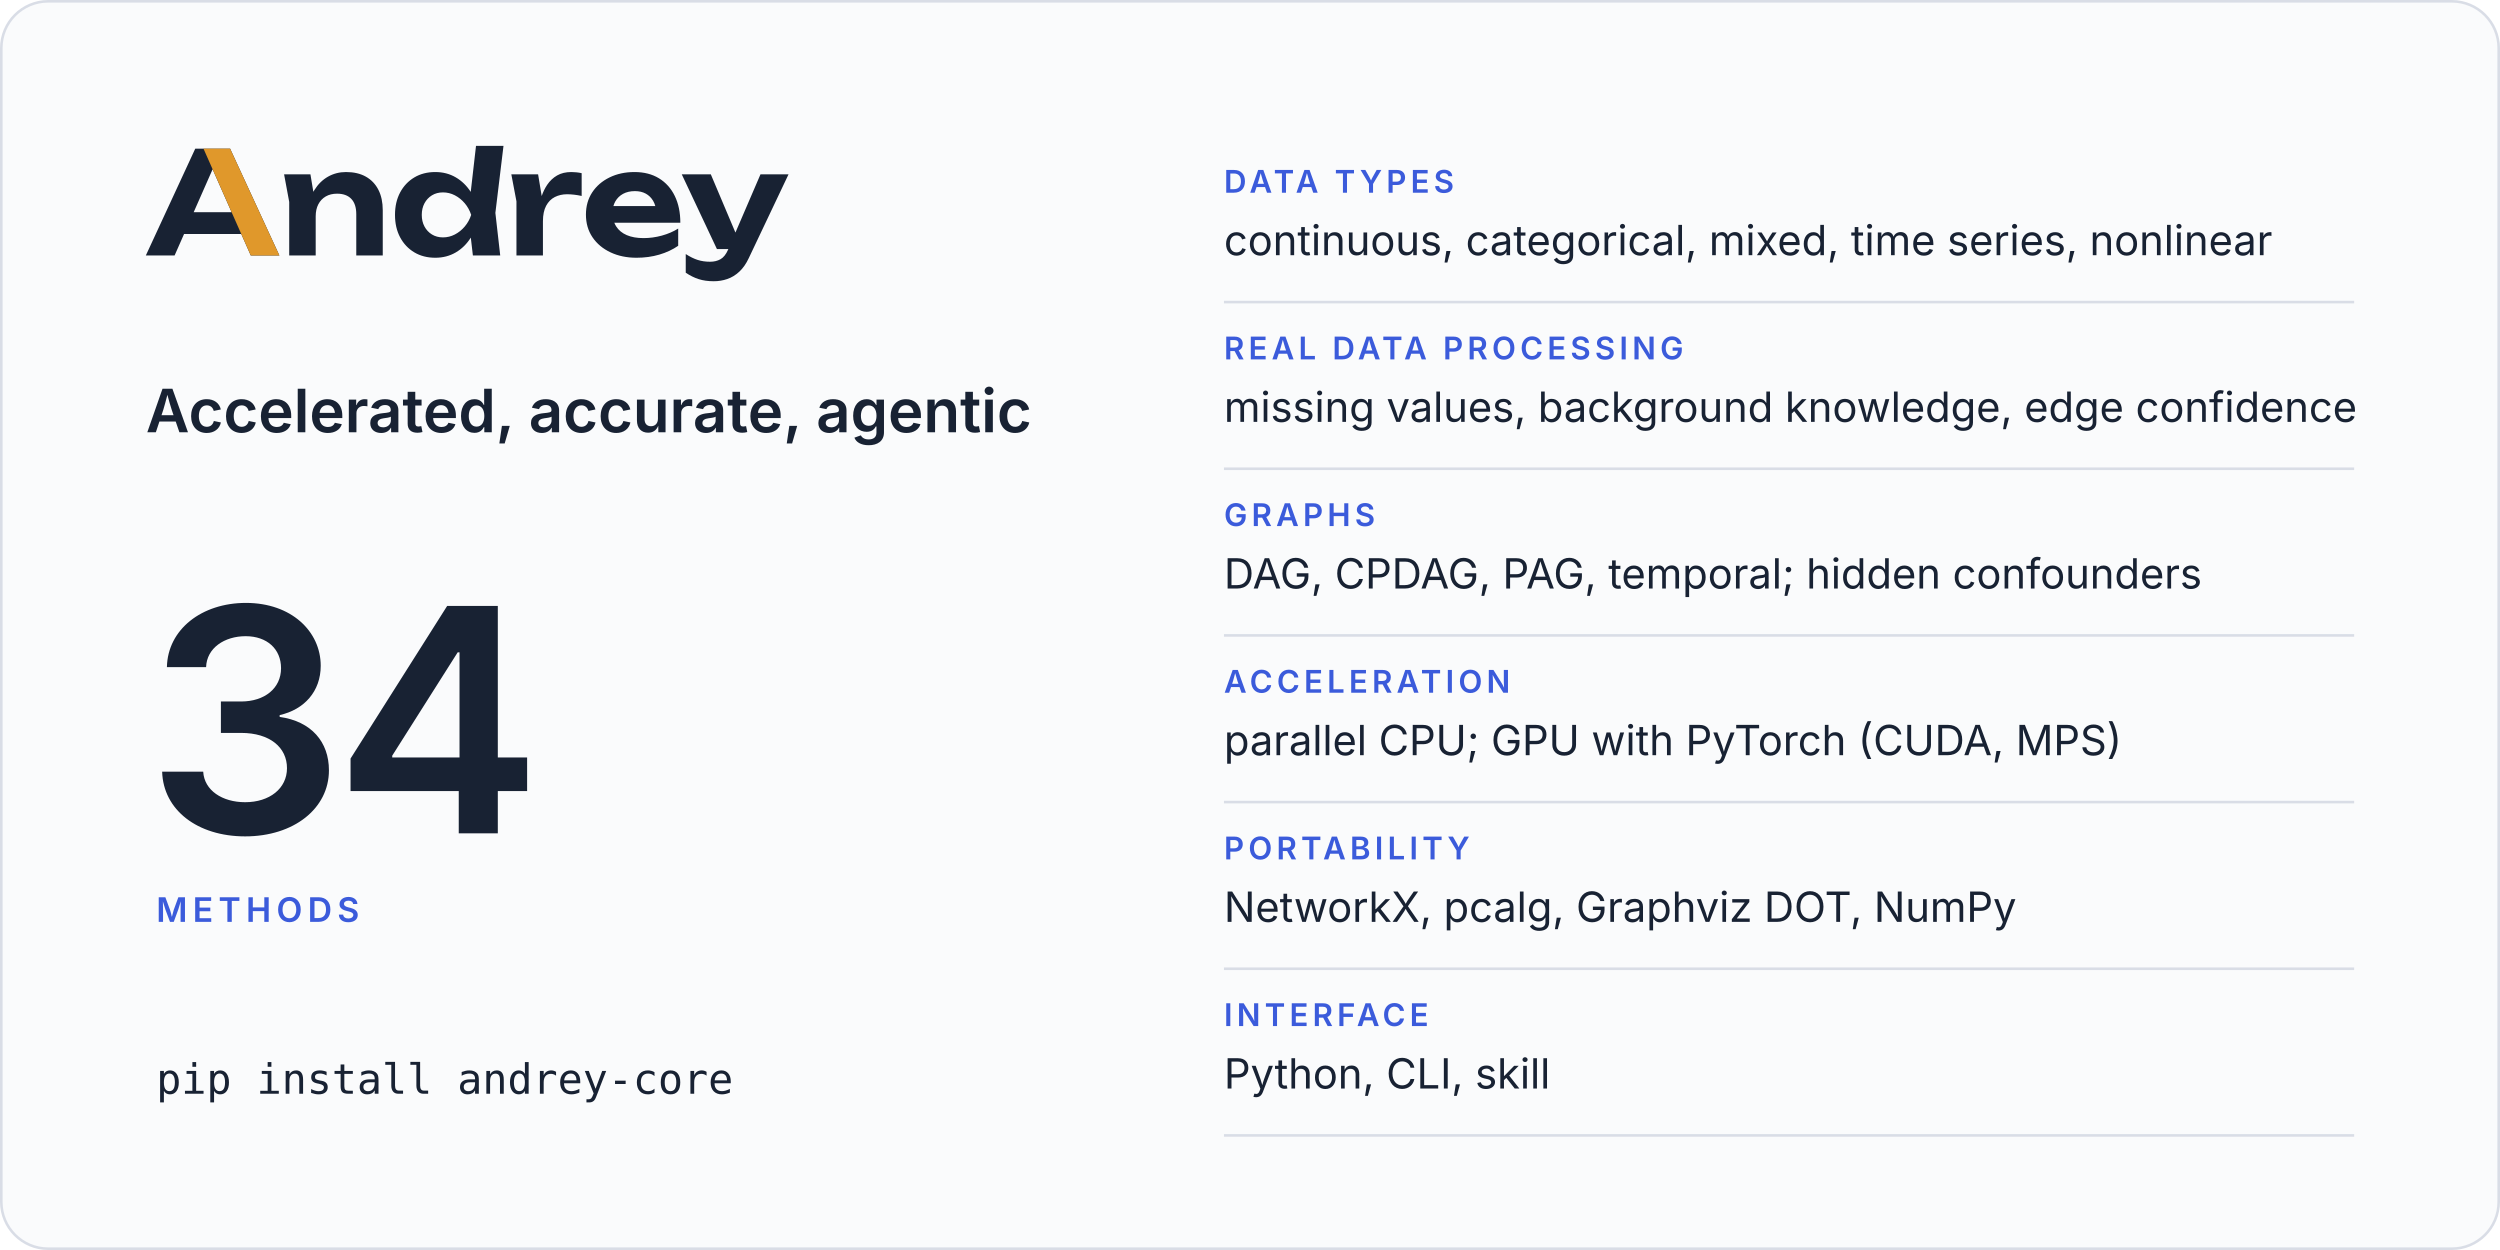
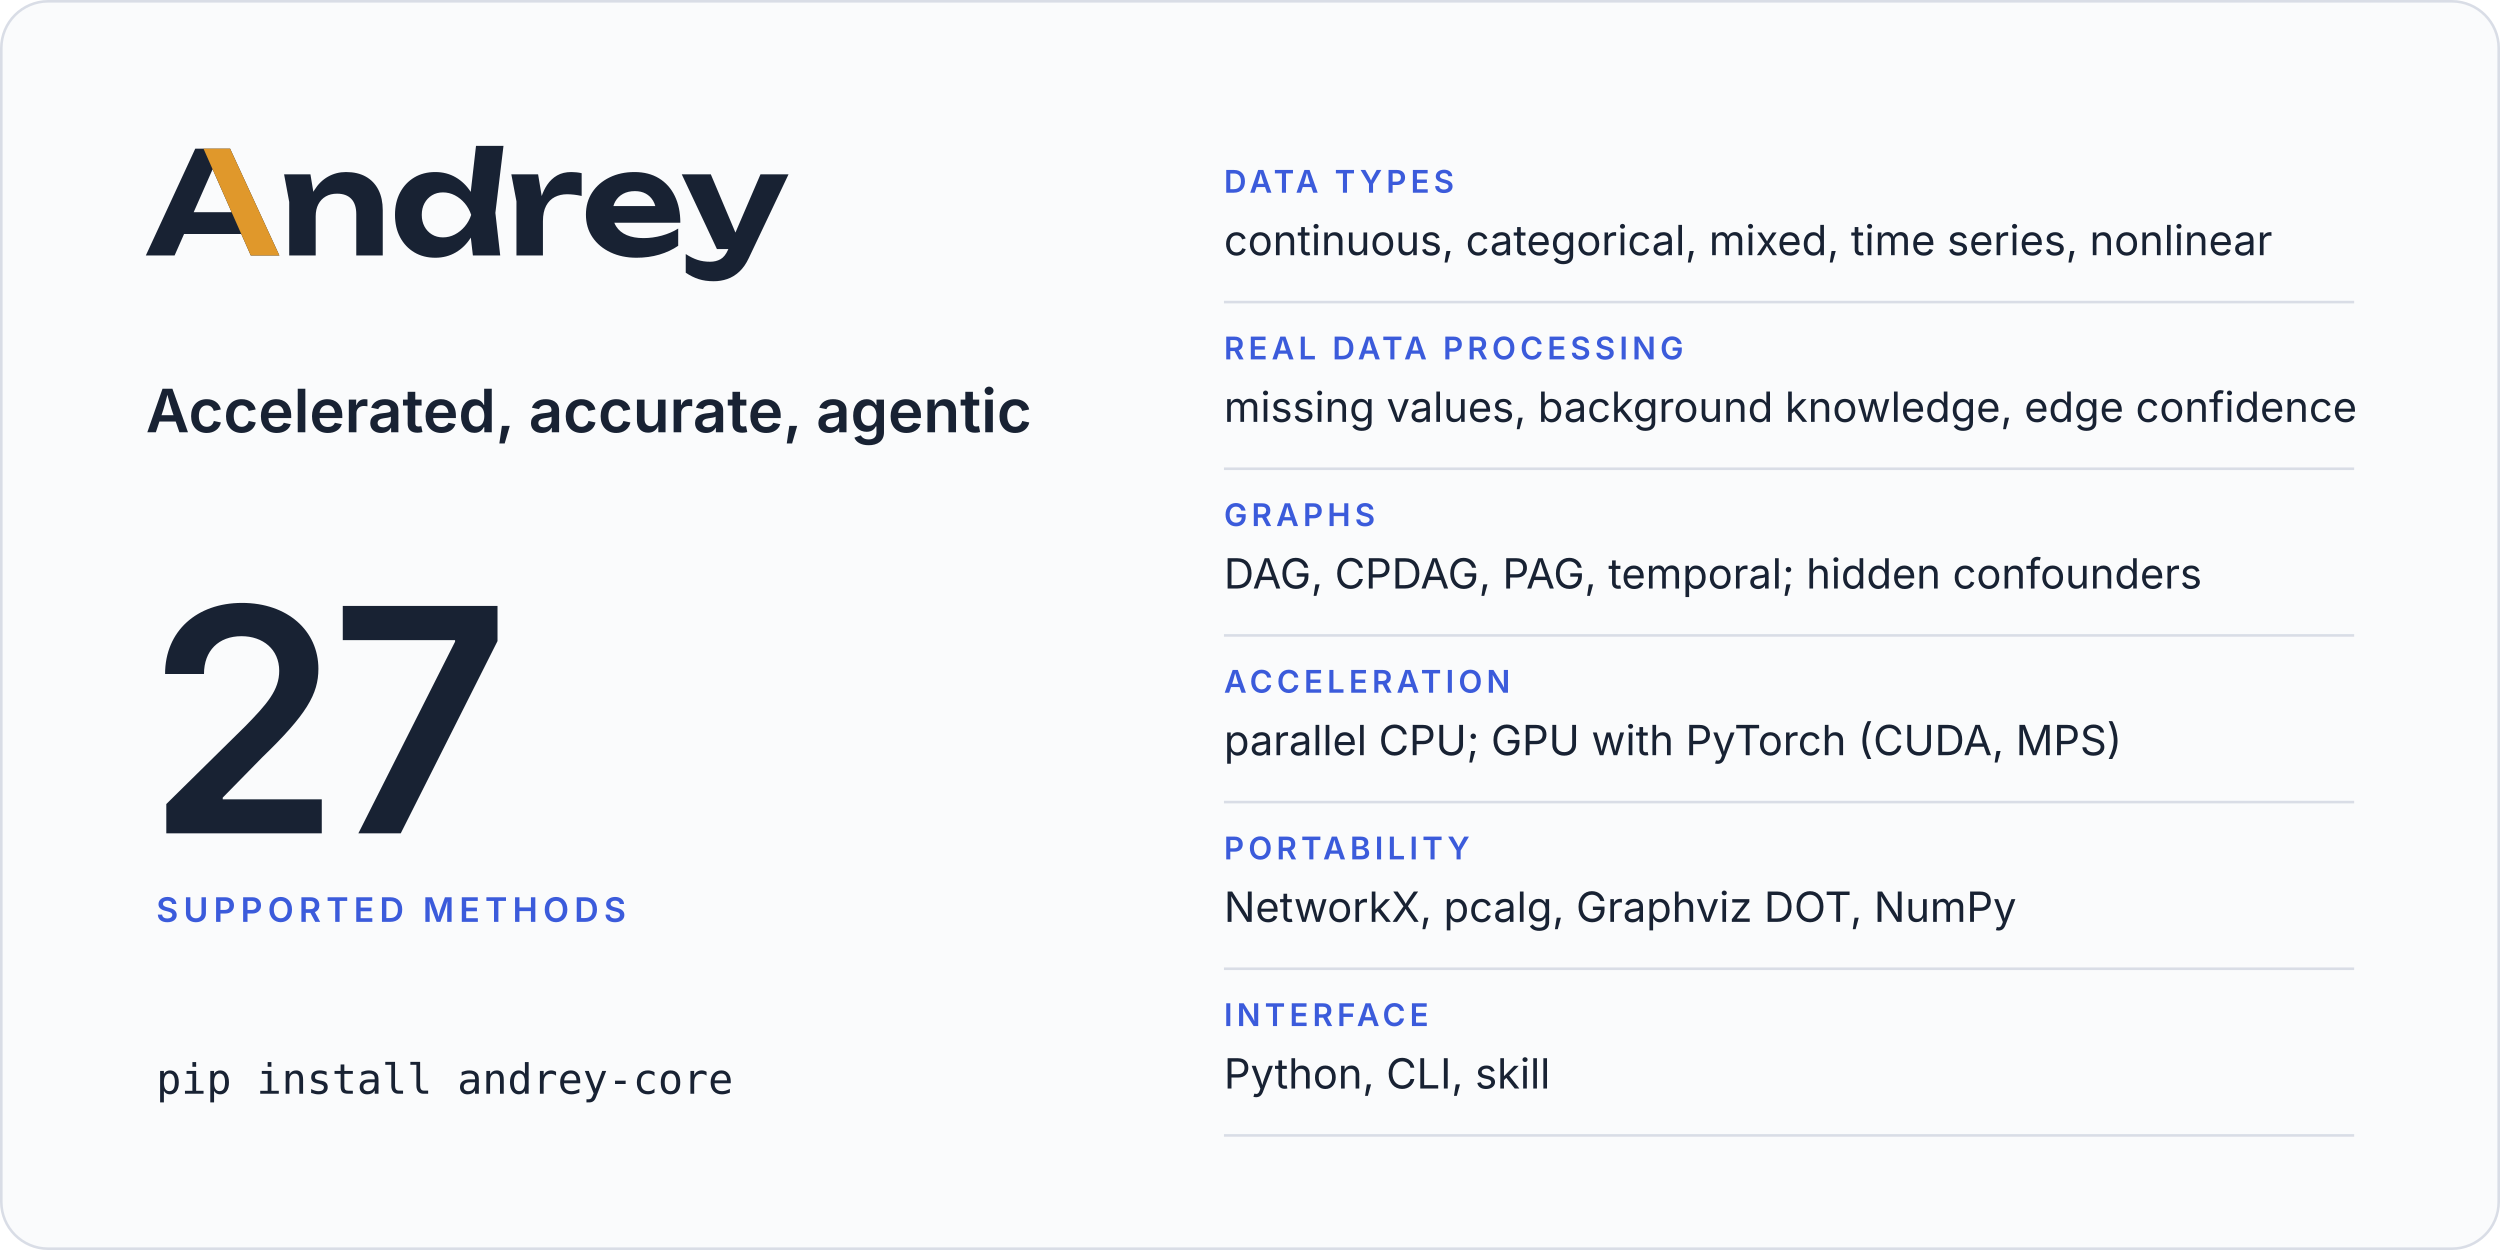
<svg xmlns="http://www.w3.org/2000/svg" width="960" height="480" viewBox="0 0 960 480" role="img" aria-labelledby="card-title card-desc">
  <rect x="0.5" y="0.5" width="959" height="479" rx="18" fill="#fafbfc" stroke="#d9dde6" />
  <svg x="56" y="56" width="246.8" height="52" viewBox="2 -770 4514 951">
    <path fill="#182233" d="M2299 0H2491L2457 -299L2514 -770H2321L2283.9 -446.5Q2241.8 -511.7 2179 -548.5Q2115 -586 2035 -586Q1951 -586 1887.5 -548Q1824 -510 1788 -442.5Q1752 -375 1752 -285Q1752 -195 1788 -127.5Q1824 -60 1887.5 -22Q1951 16 2035 16Q2115 16 2179 -21.5Q2242.5 -58.7 2284.4 -125.5ZM594 -750H349L2 0H204L270.6 -151H672.2L739 0H940ZM3448 16Q3534 16 3608.5 -6Q3683 -28 3741 -68V-189Q3690 -157 3626 -139.5Q3562 -122 3498 -122Q3428 -122 3379.5 -143Q3331 -164 3305.5 -204Q3297.7 -216.2 3292.3 -230H3756Q3756 -338 3717 -418Q3678 -498 3606 -542Q3534 -586 3434 -586Q3336 -586 3258.5 -548Q3181 -510 3137 -443Q3093 -376 3093 -287Q3093 -196 3139 -128Q3185 -60 3265.5 -22Q3346 16 3448 16ZM3991 181Q4040 181 4085.5 165.5Q4131 150 4170 114Q4209 78 4237 18L4516 -570H4319L4143 -160.9L3970 -570H3766L4013 -45H4093.2L4091 -40Q4070 8 4038.5 26Q4007 44 3965 44Q3918 44 3878.5 31.5Q3839 19 3794 -10V121Q3838 151 3884.5 166Q3931 181 3991 181ZM973 -570 1009 -376V0H1195V-275Q1195 -324 1213.5 -359.5Q1232 -395 1265.5 -414.5Q1299 -434 1345 -434Q1410 -434 1445 -397.5Q1480 -361 1480 -290V0H1666V-318Q1666 -401 1635.5 -461Q1605 -521 1547.5 -553.5Q1490 -586 1408 -586Q1339 -586 1281.5 -553.5Q1224 -521 1185.5 -459Q1181.9 -453.2 1178.5 -447.1L1158 -570ZM2569 -570 2605 -380V0H2791V-240Q2791 -307 2813.5 -349Q2836 -391 2874.5 -410.5Q2913 -430 2961 -430Q2983 -430 3009.5 -427Q3036 -424 3063 -418V-578Q3046 -582 3027 -584Q3008 -586 2991 -586Q2932 -586 2890.5 -562Q2849 -538 2821 -496.5Q2797.4 -461.5 2782.3 -417.5L2757 -570ZM1940 -285Q1940 -331 1959 -366.5Q1978 -402 2011.5 -422.5Q2045 -443 2089 -443Q2133 -443 2172.5 -422.5Q2212 -402 2242 -366.5Q2272 -331 2287 -285Q2272 -239 2242 -203.5Q2212 -168 2172.5 -147.5Q2133 -127 2089 -127Q2045 -127 2011.5 -147.5Q1978 -168 1959 -203.5Q1940 -239 1940 -285ZM604.4 -304H338.1L471 -605.4ZM3285.9 -347Q3290.7 -364.6 3299.5 -380Q3319 -414 3354 -433Q3389 -452 3437 -452Q3481 -452 3513 -434.5Q3545 -417 3564.5 -384.5Q3574.6 -367.7 3580.3 -347Z" />
    <path fill="#e0982b" d="M594 -750H407L604.4 -304L672.2 -151L739 0H940Z" />
  </svg>
  <text x="56" y="166" font-family="Inter, -apple-system, BlinkMacSystemFont, 'Segoe UI', Helvetica, Arial, sans-serif" font-size="23" font-weight="600" letter-spacing="0" fill="#182233">Accelerated, accurate, agentic</text>
-   <text x="56" y="320" font-family="Inter, -apple-system, BlinkMacSystemFont, 'Segoe UI', Helvetica, Arial, sans-serif" font-size="120" font-weight="600" letter-spacing="-4" fill="#182233">34</text>
-   <text x="60" y="354" font-family="Inter, -apple-system, BlinkMacSystemFont, 'Segoe UI', Helvetica, Arial, sans-serif" font-size="13" font-weight="600" letter-spacing="2" fill="#3b5bdb">METHODS</text>
+   <text x="56" y="320" font-family="Inter, -apple-system, BlinkMacSystemFont, 'Segoe UI', Helvetica, Arial, sans-serif" font-size="120" font-weight="600" letter-spacing="-4" fill="#182233">27</text>
+   <text x="60" y="354" font-family="Inter, -apple-system, BlinkMacSystemFont, 'Segoe UI', Helvetica, Arial, sans-serif" font-size="13" font-weight="600" letter-spacing="2" fill="#3b5bdb">SUPPORTED METHODS</text>
  <text x="60" y="420" font-family="ui-monospace, SFMono-Regular, Menlo, Consolas, monospace" font-size="16" font-weight="400" letter-spacing="0" fill="#182233">pip install andrey-core</text>
  <text x="470" y="74" font-family="Inter, -apple-system, BlinkMacSystemFont, 'Segoe UI', Helvetica, Arial, sans-serif" font-size="12" font-weight="600" letter-spacing="1.6" fill="#3b5bdb">DATA TYPES</text>
  <text x="470" y="98" font-family="Inter, -apple-system, BlinkMacSystemFont, 'Segoe UI', Helvetica, Arial, sans-serif" font-size="16" font-weight="400" letter-spacing="0" fill="#182233">continuous, categorical, mixed, time series, nonlinear</text>
  <line x1="470" y1="116" x2="904" y2="116" stroke="#d9dde6" />
  <text x="470" y="138" font-family="Inter, -apple-system, BlinkMacSystemFont, 'Segoe UI', Helvetica, Arial, sans-serif" font-size="12" font-weight="600" letter-spacing="1.6" fill="#3b5bdb">REAL DATA PROCESSING</text>
  <text x="470" y="162" font-family="Inter, -apple-system, BlinkMacSystemFont, 'Segoe UI', Helvetica, Arial, sans-serif" font-size="16" font-weight="400" letter-spacing="0" fill="#182233">missing values, background knowledge, edge confidence</text>
  <line x1="470" y1="180" x2="904" y2="180" stroke="#d9dde6" />
  <text x="470" y="202" font-family="Inter, -apple-system, BlinkMacSystemFont, 'Segoe UI', Helvetica, Arial, sans-serif" font-size="12" font-weight="600" letter-spacing="1.6" fill="#3b5bdb">GRAPHS</text>
  <text x="470" y="226" font-family="Inter, -apple-system, BlinkMacSystemFont, 'Segoe UI', Helvetica, Arial, sans-serif" font-size="16" font-weight="400" letter-spacing="0" fill="#182233">DAG, CPDAG, PAG, temporal; hidden confounders</text>
  <line x1="470" y1="244" x2="904" y2="244" stroke="#d9dde6" />
  <text x="470" y="266" font-family="Inter, -apple-system, BlinkMacSystemFont, 'Segoe UI', Helvetica, Arial, sans-serif" font-size="12" font-weight="600" letter-spacing="1.6" fill="#3b5bdb">ACCELERATION</text>
  <text x="470" y="290" font-family="Inter, -apple-system, BlinkMacSystemFont, 'Segoe UI', Helvetica, Arial, sans-serif" font-size="16" font-weight="400" letter-spacing="0" fill="#182233">parallel CPU; GPU with PyTorch (CUDA, MPS)</text>
  <line x1="470" y1="308" x2="904" y2="308" stroke="#d9dde6" />
  <text x="470" y="330" font-family="Inter, -apple-system, BlinkMacSystemFont, 'Segoe UI', Helvetica, Arial, sans-serif" font-size="12" font-weight="600" letter-spacing="1.6" fill="#3b5bdb">PORTABILITY</text>
  <text x="470" y="354" font-family="Inter, -apple-system, BlinkMacSystemFont, 'Segoe UI', Helvetica, Arial, sans-serif" font-size="16" font-weight="400" letter-spacing="0" fill="#182233">NetworkX, pcalg, Graphviz DOT, NumPy</text>
  <line x1="470" y1="372" x2="904" y2="372" stroke="#d9dde6" />
  <text x="470" y="394" font-family="Inter, -apple-system, BlinkMacSystemFont, 'Segoe UI', Helvetica, Arial, sans-serif" font-size="12" font-weight="600" letter-spacing="1.6" fill="#3b5bdb">INTERFACE</text>
  <text x="470" y="418" font-family="Inter, -apple-system, BlinkMacSystemFont, 'Segoe UI', Helvetica, Arial, sans-serif" font-size="16" font-weight="400" letter-spacing="0" fill="#182233">Python, CLI, skill</text>
  <line x1="470" y1="436" x2="904" y2="436" stroke="#d9dde6" />
</svg>
